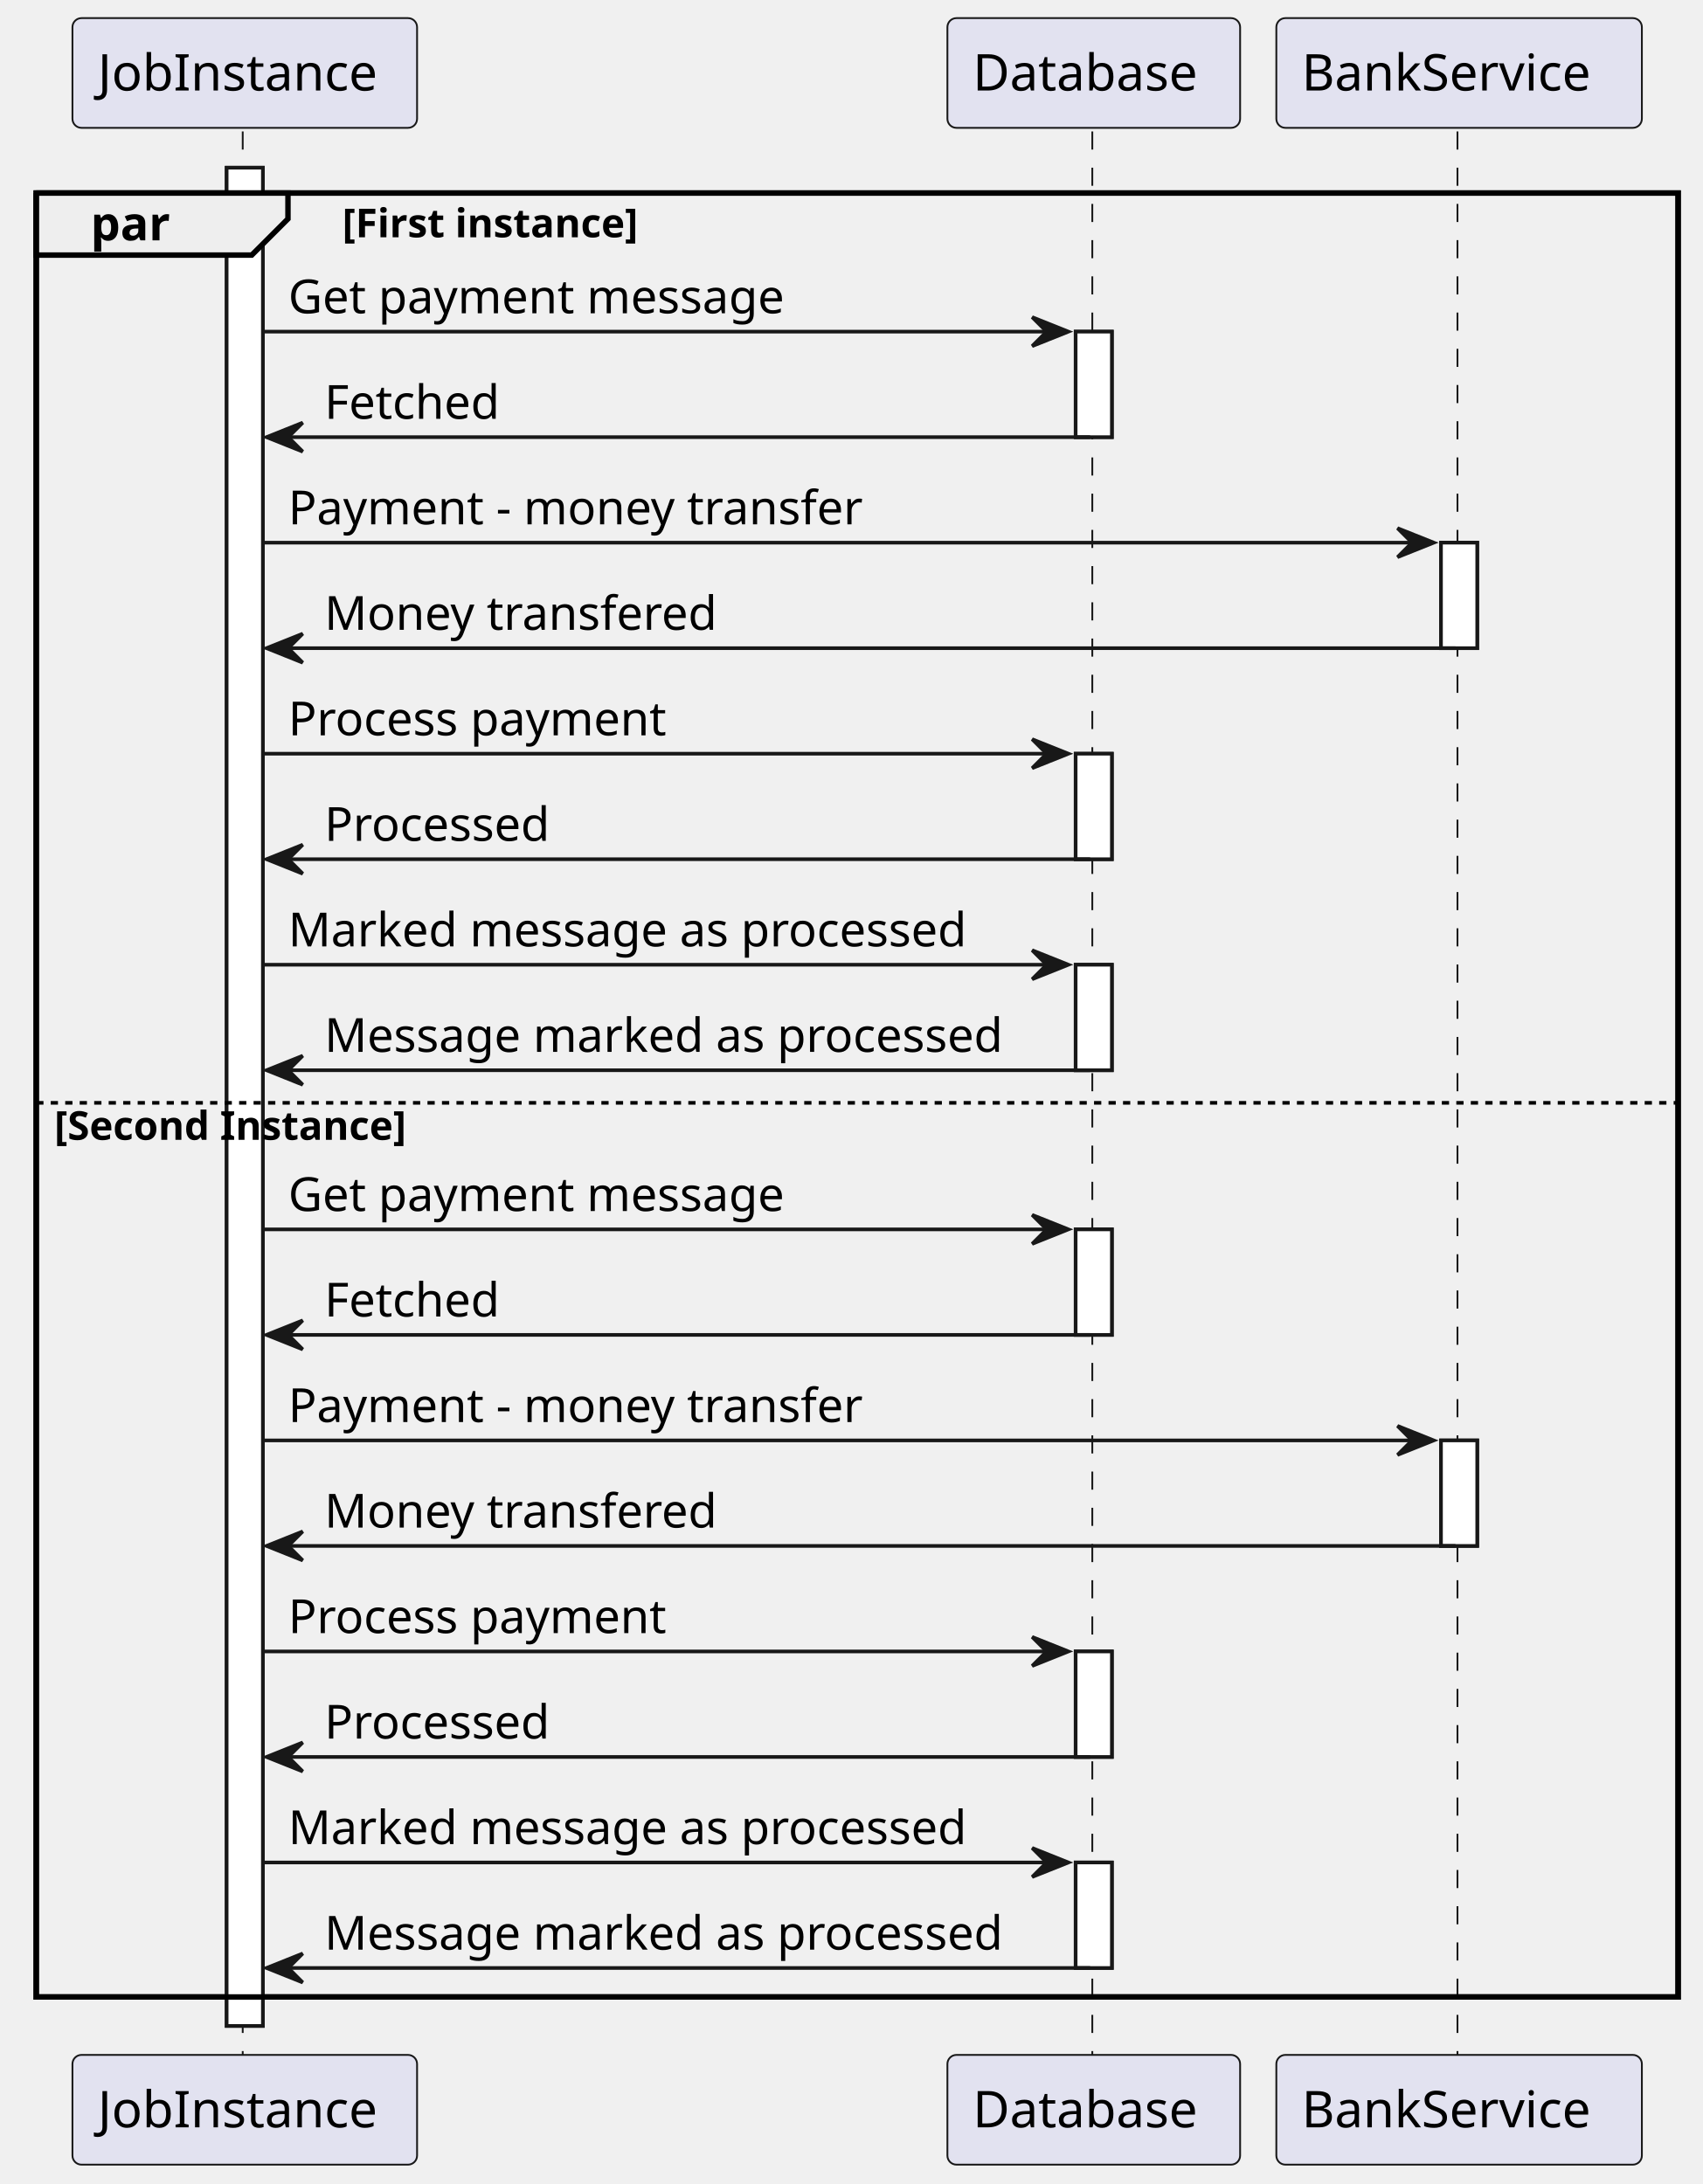
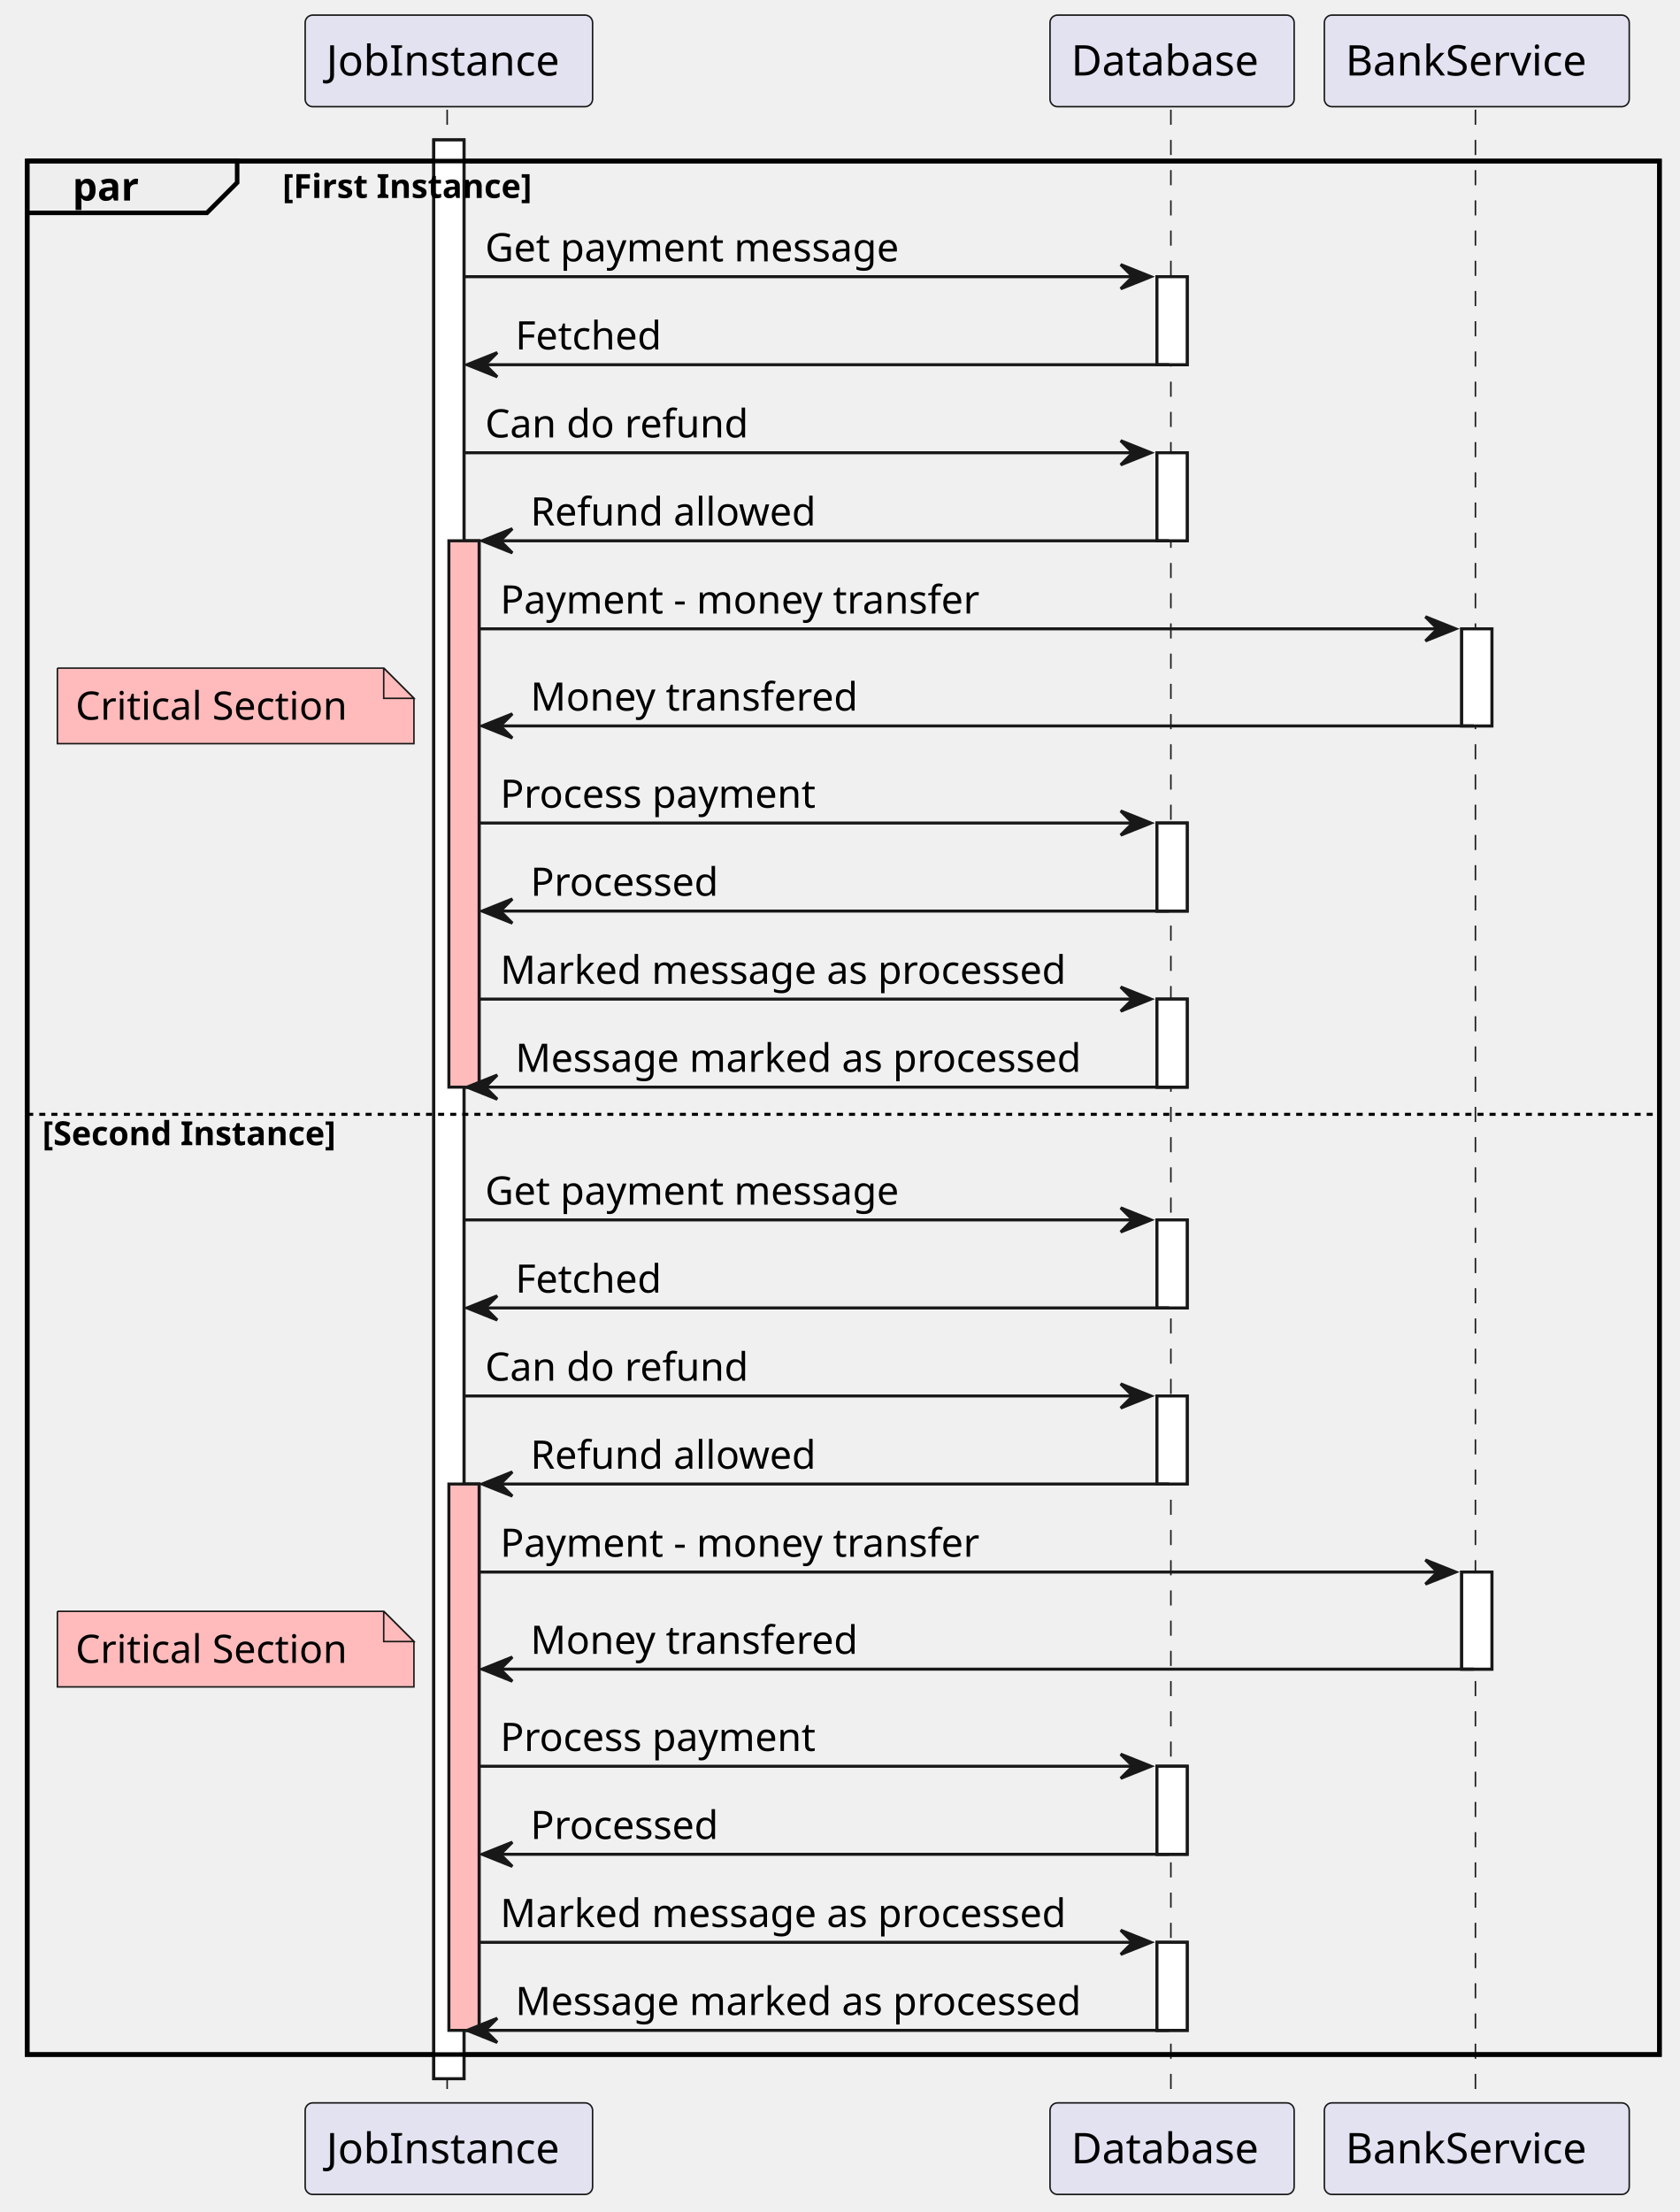
- <svg xmlns="http://www.w3.org/2000/svg" contentStyleType="text/css" data-diagram-type="SEQUENCE" height="603px" preserveAspectRatio="none" style="width:470px;height:603px;background:#FFFFFF;" version="1.1" viewBox="0 0 470 603" width="470px" zoomAndPan="magnify">
+ <svg xmlns="http://www.w3.org/2000/svg" contentStyleType="text/css" data-diagram-type="SEQUENCE" height="732px" preserveAspectRatio="none" style="width:556px;height:732px;background:#FFFFFF;" version="1.1" viewBox="0 0 556 732" width="556px" zoomAndPan="magnify">
  <defs />
  <g>
-     <rect fill="#FFFFFF" height="513.062" style="stroke:#181818;stroke-width:1;" width="10" x="62.565" y="46.297" />
-     <rect fill="#FFFFFF" height="29.133" style="stroke:#181818;stroke-width:1;" width="10" x="296.922" y="91.562" />
-     <rect fill="#FFFFFF" height="29.133" style="stroke:#181818;stroke-width:1;" width="10" x="296.922" y="208.094" />
-     <rect fill="#FFFFFF" height="29.133" style="stroke:#181818;stroke-width:1;" width="10" x="296.922" y="266.359" />
-     <rect fill="#FFFFFF" height="29.133" style="stroke:#181818;stroke-width:1;" width="10" x="296.922" y="339.43" />
-     <rect fill="#FFFFFF" height="29.133" style="stroke:#181818;stroke-width:1;" width="10" x="296.922" y="455.961" />
-     <rect fill="#FFFFFF" height="29.133" style="stroke:#181818;stroke-width:1;" width="10" x="296.922" y="514.227" />
-     <rect fill="#FFFFFF" height="29.133" style="stroke:#181818;stroke-width:1;" width="10" x="397.775" y="149.828" />
-     <rect fill="#FFFFFF" height="29.133" style="stroke:#181818;stroke-width:1;" width="10" x="397.775" y="397.695" />
-     <rect fill="none" height="498.062" style="stroke:#000000;stroke-width:1.5;" width="453.228" x="10" y="53.297" />
-     <line style="stroke:#181818;stroke-width:0.5;stroke-dasharray:5.0,5.0;" x1="67" x2="67" y1="36.297" y2="568.359" />
-     <line style="stroke:#181818;stroke-width:0.5;stroke-dasharray:5.0,5.0;" x1="301.522" x2="301.522" y1="36.297" y2="568.359" />
-     <line style="stroke:#181818;stroke-width:0.5;stroke-dasharray:5.0,5.0;" x1="402.322" x2="402.322" y1="36.297" y2="568.359" />
-     <rect fill="#E2E2F0" height="30.297" rx="2.5" ry="2.5" style="stroke:#181818;stroke-width:0.5;" width="95.129" x="20" y="5" />
-     <text fill="#000000" font-family="sans-serif" font-size="14" lengthAdjust="spacing" textLength="81.129" x="27" y="24.995">JobInstance</text>
-     <rect fill="#E2E2F0" height="30.297" rx="2.5" ry="2.5" style="stroke:#181818;stroke-width:0.5;" width="95.129" x="20" y="567.359" />
-     <text fill="#000000" font-family="sans-serif" font-size="14" lengthAdjust="spacing" textLength="81.129" x="27" y="587.355">JobInstance</text>
-     <rect fill="#E2E2F0" height="30.297" rx="2.5" ry="2.5" style="stroke:#181818;stroke-width:0.5;" width="80.801" x="261.522" y="5" />
-     <text fill="#000000" font-family="sans-serif" font-size="14" lengthAdjust="spacing" textLength="66.801" x="268.522" y="24.995">Database</text>
-     <rect fill="#E2E2F0" height="30.297" rx="2.5" ry="2.5" style="stroke:#181818;stroke-width:0.5;" width="80.801" x="261.522" y="567.359" />
-     <text fill="#000000" font-family="sans-serif" font-size="14" lengthAdjust="spacing" textLength="66.801" x="268.522" y="587.355">Database</text>
-     <rect fill="#E2E2F0" height="30.297" rx="2.5" ry="2.5" style="stroke:#181818;stroke-width:0.5;" width="100.905" x="352.322" y="5" />
-     <text fill="#000000" font-family="sans-serif" font-size="14" lengthAdjust="spacing" textLength="86.905" x="359.322" y="24.995">BankService</text>
-     <rect fill="#E2E2F0" height="30.297" rx="2.5" ry="2.5" style="stroke:#181818;stroke-width:0.5;" width="100.905" x="352.322" y="567.359" />
-     <text fill="#000000" font-family="sans-serif" font-size="14" lengthAdjust="spacing" textLength="86.905" x="359.322" y="587.355">BankService</text>
-     <rect fill="#FFFFFF" height="513.062" style="stroke:#181818;stroke-width:1;" width="10" x="62.565" y="46.297" />
-     <rect fill="#FFFFFF" height="29.133" style="stroke:#181818;stroke-width:1;" width="10" x="296.922" y="91.562" />
-     <rect fill="#FFFFFF" height="29.133" style="stroke:#181818;stroke-width:1;" width="10" x="296.922" y="208.094" />
-     <rect fill="#FFFFFF" height="29.133" style="stroke:#181818;stroke-width:1;" width="10" x="296.922" y="266.359" />
-     <rect fill="#FFFFFF" height="29.133" style="stroke:#181818;stroke-width:1;" width="10" x="296.922" y="339.43" />
-     <rect fill="#FFFFFF" height="29.133" style="stroke:#181818;stroke-width:1;" width="10" x="296.922" y="455.961" />
-     <rect fill="#FFFFFF" height="29.133" style="stroke:#181818;stroke-width:1;" width="10" x="296.922" y="514.227" />
-     <rect fill="#FFFFFF" height="29.133" style="stroke:#181818;stroke-width:1;" width="10" x="397.775" y="149.828" />
-     <rect fill="#FFFFFF" height="29.133" style="stroke:#181818;stroke-width:1;" width="10" x="397.775" y="397.695" />
-     <path d="M10,53.297 L79.489,53.297 L79.489,60.43 L69.489,70.43 L10,70.43 L10,53.297 " fill="#EEEEEE" style="stroke:#000000;stroke-width:1.5;" />
-     <rect fill="none" height="498.062" style="stroke:#000000;stroke-width:1.5;" width="453.228" x="10" y="53.297" />
-     <text fill="#000000" font-family="sans-serif" font-size="13" font-weight="bold" lengthAdjust="spacing" textLength="24.489" x="25" y="66.364">par</text>
-     <text fill="#000000" font-family="sans-serif" font-size="11" font-weight="bold" lengthAdjust="spacing" textLength="95.041" x="94.489" y="65.507">[First instance]</text>
-     <polygon fill="#181818" points="284.922,87.562,294.922,91.562,284.922,95.562,288.922,91.562" style="stroke:#181818;stroke-width:1;" />
-     <line style="stroke:#181818;stroke-width:1;" x1="72.564" x2="290.922" y1="91.562" y2="91.562" />
-     <text fill="#000000" font-family="sans-serif" font-size="13" lengthAdjust="spacing" textLength="147.767" x="79.564" y="86.497">Get payment message</text>
-     <polygon fill="#181818" points="83.564,116.695,73.564,120.695,83.564,124.695,79.564,120.695" style="stroke:#181818;stroke-width:1;" />
-     <line style="stroke:#181818;stroke-width:1;" x1="77.564" x2="300.922" y1="120.695" y2="120.695" />
-     <text fill="#000000" font-family="sans-serif" font-size="13" lengthAdjust="spacing" textLength="52.209" x="89.564" y="115.629">Fetched</text>
-     <polygon fill="#181818" points="385.775,145.828,395.775,149.828,385.775,153.828,389.775,149.828" style="stroke:#181818;stroke-width:1;" />
-     <line style="stroke:#181818;stroke-width:1;" x1="72.564" x2="391.775" y1="149.828" y2="149.828" />
-     <text fill="#000000" font-family="sans-serif" font-size="13" lengthAdjust="spacing" textLength="170.473" x="79.564" y="144.762">Payment - money transfer</text>
-     <polygon fill="#181818" points="83.564,174.961,73.564,178.961,83.564,182.961,79.564,178.961" style="stroke:#181818;stroke-width:1;" />
-     <line style="stroke:#181818;stroke-width:1;" x1="77.564" x2="401.775" y1="178.961" y2="178.961" />
-     <text fill="#000000" font-family="sans-serif" font-size="13" lengthAdjust="spacing" textLength="114.823" x="89.564" y="173.895">Money transfered</text>
-     <polygon fill="#181818" points="284.922,204.094,294.922,208.094,284.922,212.094,288.922,208.094" style="stroke:#181818;stroke-width:1;" />
-     <line style="stroke:#181818;stroke-width:1;" x1="72.564" x2="290.922" y1="208.094" y2="208.094" />
-     <text fill="#000000" font-family="sans-serif" font-size="13" lengthAdjust="spacing" textLength="111.871" x="79.564" y="203.028">Process payment</text>
-     <polygon fill="#181818" points="83.564,233.227,73.564,237.227,83.564,241.227,79.564,237.227" style="stroke:#181818;stroke-width:1;" />
-     <line style="stroke:#181818;stroke-width:1;" x1="77.564" x2="300.922" y1="237.227" y2="237.227" />
-     <text fill="#000000" font-family="sans-serif" font-size="13" lengthAdjust="spacing" textLength="66.079" x="89.564" y="232.161">Processed</text>
-     <polygon fill="#181818" points="284.922,262.359,294.922,266.359,284.922,270.359,288.922,266.359" style="stroke:#181818;stroke-width:1;" />
-     <line style="stroke:#181818;stroke-width:1;" x1="72.564" x2="290.922" y1="266.359" y2="266.359" />
-     <text fill="#000000" font-family="sans-serif" font-size="13" lengthAdjust="spacing" textLength="200.357" x="79.564" y="261.293">Marked message as processed</text>
-     <polygon fill="#181818" points="83.564,291.492,73.564,295.492,83.564,299.492,79.564,295.492" style="stroke:#181818;stroke-width:1;" />
-     <line style="stroke:#181818;stroke-width:1;" x1="77.564" x2="300.922" y1="295.492" y2="295.492" />
-     <text fill="#000000" font-family="sans-serif" font-size="13" lengthAdjust="spacing" textLength="200.357" x="89.564" y="290.426">Message marked as processed</text>
-     <line style="stroke:#000000;stroke-width:1;stroke-dasharray:2.0,2.0;" x1="10" x2="463.228" y1="304.492" y2="304.492" />
-     <text fill="#000000" font-family="sans-serif" font-size="11" font-weight="bold" lengthAdjust="spacing" textLength="112.014" x="15" y="314.703">[Second Instance]</text>
-     <polygon fill="#181818" points="284.922,335.43,294.922,339.43,284.922,343.43,288.922,339.43" style="stroke:#181818;stroke-width:1;" />
-     <line style="stroke:#181818;stroke-width:1;" x1="72.564" x2="290.922" y1="339.43" y2="339.43" />
-     <text fill="#000000" font-family="sans-serif" font-size="13" lengthAdjust="spacing" textLength="147.767" x="79.564" y="334.364">Get payment message</text>
-     <polygon fill="#181818" points="83.564,364.562,73.564,368.562,83.564,372.562,79.564,368.562" style="stroke:#181818;stroke-width:1;" />
-     <line style="stroke:#181818;stroke-width:1;" x1="77.564" x2="300.922" y1="368.562" y2="368.562" />
-     <text fill="#000000" font-family="sans-serif" font-size="13" lengthAdjust="spacing" textLength="52.209" x="89.564" y="363.497">Fetched</text>
-     <polygon fill="#181818" points="385.775,393.695,395.775,397.695,385.775,401.695,389.775,397.695" style="stroke:#181818;stroke-width:1;" />
-     <line style="stroke:#181818;stroke-width:1;" x1="72.564" x2="391.775" y1="397.695" y2="397.695" />
-     <text fill="#000000" font-family="sans-serif" font-size="13" lengthAdjust="spacing" textLength="170.473" x="79.564" y="392.629">Payment - money transfer</text>
-     <polygon fill="#181818" points="83.564,422.828,73.564,426.828,83.564,430.828,79.564,426.828" style="stroke:#181818;stroke-width:1;" />
-     <line style="stroke:#181818;stroke-width:1;" x1="77.564" x2="401.775" y1="426.828" y2="426.828" />
-     <text fill="#000000" font-family="sans-serif" font-size="13" lengthAdjust="spacing" textLength="114.823" x="89.564" y="421.762">Money transfered</text>
-     <polygon fill="#181818" points="284.922,451.961,294.922,455.961,284.922,459.961,288.922,455.961" style="stroke:#181818;stroke-width:1;" />
-     <line style="stroke:#181818;stroke-width:1;" x1="72.564" x2="290.922" y1="455.961" y2="455.961" />
-     <text fill="#000000" font-family="sans-serif" font-size="13" lengthAdjust="spacing" textLength="111.871" x="79.564" y="450.895">Process payment</text>
-     <polygon fill="#181818" points="83.564,481.094,73.564,485.094,83.564,489.094,79.564,485.094" style="stroke:#181818;stroke-width:1;" />
-     <line style="stroke:#181818;stroke-width:1;" x1="77.564" x2="300.922" y1="485.094" y2="485.094" />
-     <text fill="#000000" font-family="sans-serif" font-size="13" lengthAdjust="spacing" textLength="66.079" x="89.564" y="480.028">Processed</text>
-     <polygon fill="#181818" points="284.922,510.227,294.922,514.227,284.922,518.227,288.922,514.227" style="stroke:#181818;stroke-width:1;" />
-     <line style="stroke:#181818;stroke-width:1;" x1="72.564" x2="290.922" y1="514.227" y2="514.227" />
-     <text fill="#000000" font-family="sans-serif" font-size="13" lengthAdjust="spacing" textLength="200.357" x="79.564" y="509.161">Marked message as processed</text>
-     <polygon fill="#181818" points="83.564,539.359,73.564,543.359,83.564,547.359,79.564,543.359" style="stroke:#181818;stroke-width:1;" />
-     <line style="stroke:#181818;stroke-width:1;" x1="77.564" x2="300.922" y1="543.359" y2="543.359" />
-     <text fill="#000000" font-family="sans-serif" font-size="13" lengthAdjust="spacing" textLength="200.357" x="89.564" y="538.293">Message marked as processed</text>
+     <rect fill="#FFFFFF" height="641.594" style="stroke:#181818;stroke-width:1;" width="10" x="143.565" y="46.297" />
+     <rect fill="#FFBBBB" height="180.797" style="stroke:#181818;stroke-width:1;" width="10" x="148.565" y="178.961" />
+     <rect fill="#FFBBBB" height="180.797" style="stroke:#181818;stroke-width:1;" width="10" x="148.565" y="491.094" />
+     <rect fill="#FFFFFF" height="29.133" style="stroke:#181818;stroke-width:1;" width="10" x="382.922" y="91.562" />
+     <rect fill="#FFFFFF" height="29.133" style="stroke:#181818;stroke-width:1;" width="10" x="382.922" y="149.828" />
+     <rect fill="#FFFFFF" height="29.133" style="stroke:#181818;stroke-width:1;" width="10" x="382.922" y="272.359" />
+     <rect fill="#FFFFFF" height="29.133" style="stroke:#181818;stroke-width:1;" width="10" x="382.922" y="330.625" />
+     <rect fill="#FFFFFF" height="29.133" style="stroke:#181818;stroke-width:1;" width="10" x="382.922" y="403.695" />
+     <rect fill="#FFFFFF" height="29.133" style="stroke:#181818;stroke-width:1;" width="10" x="382.922" y="461.961" />
+     <rect fill="#FFFFFF" height="29.133" style="stroke:#181818;stroke-width:1;" width="10" x="382.922" y="584.492" />
+     <rect fill="#FFFFFF" height="29.133" style="stroke:#181818;stroke-width:1;" width="10" x="382.922" y="642.758" />
+     <rect fill="#FFFFFF" height="32.133" style="stroke:#181818;stroke-width:1;" width="10" x="483.775" y="208.094" />
+     <rect fill="#FFFFFF" height="32.133" style="stroke:#181818;stroke-width:1;" width="10" x="483.775" y="520.227" />
+     <rect fill="none" height="626.594" style="stroke:#000000;stroke-width:1.5;" width="540.227" x="9" y="53.297" />
+     <line style="stroke:#181818;stroke-width:0.5;stroke-dasharray:5.0,5.0;" x1="148" x2="148" y1="36.297" y2="696.891" />
+     <line style="stroke:#181818;stroke-width:0.5;stroke-dasharray:5.0,5.0;" x1="387.522" x2="387.522" y1="36.297" y2="696.891" />
+     <line style="stroke:#181818;stroke-width:0.5;stroke-dasharray:5.0,5.0;" x1="488.322" x2="488.322" y1="36.297" y2="696.891" />
+     <rect fill="#E2E2F0" height="30.297" rx="2.5" ry="2.5" style="stroke:#181818;stroke-width:0.5;" width="95.129" x="101" y="5" />
+     <text fill="#000000" font-family="sans-serif" font-size="14" lengthAdjust="spacing" textLength="81.129" x="108" y="24.995">JobInstance</text>
+     <rect fill="#E2E2F0" height="30.297" rx="2.5" ry="2.5" style="stroke:#181818;stroke-width:0.5;" width="95.129" x="101" y="695.891" />
+     <text fill="#000000" font-family="sans-serif" font-size="14" lengthAdjust="spacing" textLength="81.129" x="108" y="715.886">JobInstance</text>
+     <rect fill="#E2E2F0" height="30.297" rx="2.5" ry="2.5" style="stroke:#181818;stroke-width:0.5;" width="80.801" x="347.522" y="5" />
+     <text fill="#000000" font-family="sans-serif" font-size="14" lengthAdjust="spacing" textLength="66.801" x="354.522" y="24.995">Database</text>
+     <rect fill="#E2E2F0" height="30.297" rx="2.5" ry="2.5" style="stroke:#181818;stroke-width:0.5;" width="80.801" x="347.522" y="695.891" />
+     <text fill="#000000" font-family="sans-serif" font-size="14" lengthAdjust="spacing" textLength="66.801" x="354.522" y="715.886">Database</text>
+     <rect fill="#E2E2F0" height="30.297" rx="2.5" ry="2.5" style="stroke:#181818;stroke-width:0.5;" width="100.905" x="438.322" y="5" />
+     <text fill="#000000" font-family="sans-serif" font-size="14" lengthAdjust="spacing" textLength="86.905" x="445.322" y="24.995">BankService</text>
+     <rect fill="#E2E2F0" height="30.297" rx="2.5" ry="2.5" style="stroke:#181818;stroke-width:0.5;" width="100.905" x="438.322" y="695.891" />
+     <text fill="#000000" font-family="sans-serif" font-size="14" lengthAdjust="spacing" textLength="86.905" x="445.322" y="715.886">BankService</text>
+     <rect fill="#FFFFFF" height="641.594" style="stroke:#181818;stroke-width:1;" width="10" x="143.565" y="46.297" />
+     <rect fill="#FFBBBB" height="180.797" style="stroke:#181818;stroke-width:1;" width="10" x="148.565" y="178.961" />
+     <rect fill="#FFBBBB" height="180.797" style="stroke:#181818;stroke-width:1;" width="10" x="148.565" y="491.094" />
+     <rect fill="#FFFFFF" height="29.133" style="stroke:#181818;stroke-width:1;" width="10" x="382.922" y="91.562" />
+     <rect fill="#FFFFFF" height="29.133" style="stroke:#181818;stroke-width:1;" width="10" x="382.922" y="149.828" />
+     <rect fill="#FFFFFF" height="29.133" style="stroke:#181818;stroke-width:1;" width="10" x="382.922" y="272.359" />
+     <rect fill="#FFFFFF" height="29.133" style="stroke:#181818;stroke-width:1;" width="10" x="382.922" y="330.625" />
+     <rect fill="#FFFFFF" height="29.133" style="stroke:#181818;stroke-width:1;" width="10" x="382.922" y="403.695" />
+     <rect fill="#FFFFFF" height="29.133" style="stroke:#181818;stroke-width:1;" width="10" x="382.922" y="461.961" />
+     <rect fill="#FFFFFF" height="29.133" style="stroke:#181818;stroke-width:1;" width="10" x="382.922" y="584.492" />
+     <rect fill="#FFFFFF" height="29.133" style="stroke:#181818;stroke-width:1;" width="10" x="382.922" y="642.758" />
+     <rect fill="#FFFFFF" height="32.133" style="stroke:#181818;stroke-width:1;" width="10" x="483.775" y="208.094" />
+     <rect fill="#FFFFFF" height="32.133" style="stroke:#181818;stroke-width:1;" width="10" x="483.775" y="520.227" />
+     <path d="M9,53.297 L78.489,53.297 L78.489,60.43 L68.489,70.43 L9,70.43 L9,53.297 " fill="#EEEEEE" style="stroke:#000000;stroke-width:1.5;" />
+     <rect fill="none" height="626.594" style="stroke:#000000;stroke-width:1.5;" width="540.227" x="9" y="53.297" />
+     <text fill="#000000" font-family="sans-serif" font-size="13" font-weight="bold" lengthAdjust="spacing" textLength="24.489" x="24" y="66.364">par</text>
+     <text fill="#000000" font-family="sans-serif" font-size="11" font-weight="bold" lengthAdjust="spacing" textLength="95.364" x="93.489" y="65.507">[First Instance]</text>
+     <polygon fill="#181818" points="370.922,87.562,380.922,91.562,370.922,95.562,374.922,91.562" style="stroke:#181818;stroke-width:1;" />
+     <line style="stroke:#181818;stroke-width:1;" x1="153.565" x2="376.922" y1="91.562" y2="91.562" />
+     <text fill="#000000" font-family="sans-serif" font-size="13" lengthAdjust="spacing" textLength="147.767" x="160.565" y="86.497">Get payment message</text>
+     <polygon fill="#181818" points="164.565,116.695,154.565,120.695,164.565,124.695,160.565,120.695" style="stroke:#181818;stroke-width:1;" />
+     <line style="stroke:#181818;stroke-width:1;" x1="158.565" x2="386.922" y1="120.695" y2="120.695" />
+     <text fill="#000000" font-family="sans-serif" font-size="13" lengthAdjust="spacing" textLength="52.209" x="170.565" y="115.629">Fetched</text>
+     <polygon fill="#181818" points="370.922,145.828,380.922,149.828,370.922,153.828,374.922,149.828" style="stroke:#181818;stroke-width:1;" />
+     <line style="stroke:#181818;stroke-width:1;" x1="153.565" x2="376.922" y1="149.828" y2="149.828" />
+     <text fill="#000000" font-family="sans-serif" font-size="13" lengthAdjust="spacing" textLength="92.403" x="160.565" y="144.762">Can do refund</text>
+     <polygon fill="#181818" points="169.565,174.961,159.565,178.961,169.565,182.961,165.565,178.961" style="stroke:#181818;stroke-width:1;" />
+     <line style="stroke:#181818;stroke-width:1;" x1="163.565" x2="386.922" y1="178.961" y2="178.961" />
+     <text fill="#000000" font-family="sans-serif" font-size="13" lengthAdjust="spacing" textLength="100.496" x="175.565" y="173.895">Refund allowed</text>
+     <polygon fill="#181818" points="471.775,204.094,481.775,208.094,471.775,212.094,475.775,208.094" style="stroke:#181818;stroke-width:1;" />
+     <line style="stroke:#181818;stroke-width:1;" x1="158.565" x2="477.775" y1="208.094" y2="208.094" />
+     <text fill="#000000" font-family="sans-serif" font-size="13" lengthAdjust="spacing" textLength="170.473" x="165.565" y="203.028">Payment - money transfer</text>
+     <polygon fill="#181818" points="169.565,236.227,159.565,240.227,169.565,244.227,165.565,240.227" style="stroke:#181818;stroke-width:1;" />
+     <line style="stroke:#181818;stroke-width:1;" x1="163.565" x2="487.775" y1="240.227" y2="240.227" />
+     <text fill="#000000" font-family="sans-serif" font-size="13" lengthAdjust="spacing" textLength="114.823" x="175.565" y="235.161">Money transfered</text>
+     <path d="M19,221.094 L19,246.094 L137,246.094 L137,231.094 L127,221.094 L19,221.094 " fill="#FFBBBB" style="stroke:#181818;stroke-width:0.5;" />
+     <path d="M127,221.094 L127,231.094 L137,231.094 L127,221.094 " fill="#FFBBBB" style="stroke:#181818;stroke-width:0.5;" />
+     <text fill="#000000" font-family="sans-serif" font-size="13" lengthAdjust="spacing" textLength="97.9" x="25" y="238.161">Critical Section</text>
+     <polygon fill="#181818" points="370.922,268.359,380.922,272.359,370.922,276.359,374.922,272.359" style="stroke:#181818;stroke-width:1;" />
+     <line style="stroke:#181818;stroke-width:1;" x1="158.565" x2="376.922" y1="272.359" y2="272.359" />
+     <text fill="#000000" font-family="sans-serif" font-size="13" lengthAdjust="spacing" textLength="111.871" x="165.565" y="267.293">Process payment</text>
+     <polygon fill="#181818" points="169.565,297.492,159.565,301.492,169.565,305.492,165.565,301.492" style="stroke:#181818;stroke-width:1;" />
+     <line style="stroke:#181818;stroke-width:1;" x1="163.565" x2="386.922" y1="301.492" y2="301.492" />
+     <text fill="#000000" font-family="sans-serif" font-size="13" lengthAdjust="spacing" textLength="66.079" x="175.565" y="296.426">Processed</text>
+     <polygon fill="#181818" points="370.922,326.625,380.922,330.625,370.922,334.625,374.922,330.625" style="stroke:#181818;stroke-width:1;" />
+     <line style="stroke:#181818;stroke-width:1;" x1="158.565" x2="376.922" y1="330.625" y2="330.625" />
+     <text fill="#000000" font-family="sans-serif" font-size="13" lengthAdjust="spacing" textLength="200.357" x="165.565" y="325.559">Marked message as processed</text>
+     <polygon fill="#181818" points="164.565,355.758,154.565,359.758,164.565,363.758,160.565,359.758" style="stroke:#181818;stroke-width:1;" />
+     <line style="stroke:#181818;stroke-width:1;" x1="158.565" x2="386.922" y1="359.758" y2="359.758" />
+     <text fill="#000000" font-family="sans-serif" font-size="13" lengthAdjust="spacing" textLength="200.357" x="170.565" y="354.692">Message marked as processed</text>
+     <line style="stroke:#000000;stroke-width:1;stroke-dasharray:2.0,2.0;" x1="9" x2="549.227" y1="368.758" y2="368.758" />
+     <text fill="#000000" font-family="sans-serif" font-size="11" font-weight="bold" lengthAdjust="spacing" textLength="112.014" x="14" y="378.968">[Second Instance]</text>
+     <polygon fill="#181818" points="370.922,399.695,380.922,403.695,370.922,407.695,374.922,403.695" style="stroke:#181818;stroke-width:1;" />
+     <line style="stroke:#181818;stroke-width:1;" x1="153.565" x2="376.922" y1="403.695" y2="403.695" />
+     <text fill="#000000" font-family="sans-serif" font-size="13" lengthAdjust="spacing" textLength="147.767" x="160.565" y="398.629">Get payment message</text>
+     <polygon fill="#181818" points="164.565,428.828,154.565,432.828,164.565,436.828,160.565,432.828" style="stroke:#181818;stroke-width:1;" />
+     <line style="stroke:#181818;stroke-width:1;" x1="158.565" x2="386.922" y1="432.828" y2="432.828" />
+     <text fill="#000000" font-family="sans-serif" font-size="13" lengthAdjust="spacing" textLength="52.209" x="170.565" y="427.762">Fetched</text>
+     <polygon fill="#181818" points="370.922,457.961,380.922,461.961,370.922,465.961,374.922,461.961" style="stroke:#181818;stroke-width:1;" />
+     <line style="stroke:#181818;stroke-width:1;" x1="153.565" x2="376.922" y1="461.961" y2="461.961" />
+     <text fill="#000000" font-family="sans-serif" font-size="13" lengthAdjust="spacing" textLength="92.403" x="160.565" y="456.895">Can do refund</text>
+     <polygon fill="#181818" points="169.565,487.094,159.565,491.094,169.565,495.094,165.565,491.094" style="stroke:#181818;stroke-width:1;" />
+     <line style="stroke:#181818;stroke-width:1;" x1="163.565" x2="386.922" y1="491.094" y2="491.094" />
+     <text fill="#000000" font-family="sans-serif" font-size="13" lengthAdjust="spacing" textLength="100.496" x="175.565" y="486.028">Refund allowed</text>
+     <polygon fill="#181818" points="471.775,516.227,481.775,520.227,471.775,524.227,475.775,520.227" style="stroke:#181818;stroke-width:1;" />
+     <line style="stroke:#181818;stroke-width:1;" x1="158.565" x2="477.775" y1="520.227" y2="520.227" />
+     <text fill="#000000" font-family="sans-serif" font-size="13" lengthAdjust="spacing" textLength="170.473" x="165.565" y="515.161">Payment - money transfer</text>
+     <polygon fill="#181818" points="169.565,548.359,159.565,552.359,169.565,556.359,165.565,552.359" style="stroke:#181818;stroke-width:1;" />
+     <line style="stroke:#181818;stroke-width:1;" x1="163.565" x2="487.775" y1="552.359" y2="552.359" />
+     <text fill="#000000" font-family="sans-serif" font-size="13" lengthAdjust="spacing" textLength="114.823" x="175.565" y="547.293">Money transfered</text>
+     <path d="M19,533.227 L19,558.227 L137,558.227 L137,543.227 L127,533.227 L19,533.227 " fill="#FFBBBB" style="stroke:#181818;stroke-width:0.5;" />
+     <path d="M127,533.227 L127,543.227 L137,543.227 L127,533.227 " fill="#FFBBBB" style="stroke:#181818;stroke-width:0.5;" />
+     <text fill="#000000" font-family="sans-serif" font-size="13" lengthAdjust="spacing" textLength="97.9" x="25" y="550.293">Critical Section</text>
+     <polygon fill="#181818" points="370.922,580.492,380.922,584.492,370.922,588.492,374.922,584.492" style="stroke:#181818;stroke-width:1;" />
+     <line style="stroke:#181818;stroke-width:1;" x1="158.565" x2="376.922" y1="584.492" y2="584.492" />
+     <text fill="#000000" font-family="sans-serif" font-size="13" lengthAdjust="spacing" textLength="111.871" x="165.565" y="579.426">Process payment</text>
+     <polygon fill="#181818" points="169.565,609.625,159.565,613.625,169.565,617.625,165.565,613.625" style="stroke:#181818;stroke-width:1;" />
+     <line style="stroke:#181818;stroke-width:1;" x1="163.565" x2="386.922" y1="613.625" y2="613.625" />
+     <text fill="#000000" font-family="sans-serif" font-size="13" lengthAdjust="spacing" textLength="66.079" x="175.565" y="608.559">Processed</text>
+     <polygon fill="#181818" points="370.922,638.758,380.922,642.758,370.922,646.758,374.922,642.758" style="stroke:#181818;stroke-width:1;" />
+     <line style="stroke:#181818;stroke-width:1;" x1="158.565" x2="376.922" y1="642.758" y2="642.758" />
+     <text fill="#000000" font-family="sans-serif" font-size="13" lengthAdjust="spacing" textLength="200.357" x="165.565" y="637.692">Marked message as processed</text>
+     <polygon fill="#181818" points="164.565,667.891,154.565,671.891,164.565,675.891,160.565,671.891" style="stroke:#181818;stroke-width:1;" />
+     <line style="stroke:#181818;stroke-width:1;" x1="158.565" x2="386.922" y1="671.891" y2="671.891" />
+     <text fill="#000000" font-family="sans-serif" font-size="13" lengthAdjust="spacing" textLength="200.357" x="170.565" y="666.825">Message marked as processed</text>
  </g>
</svg>
